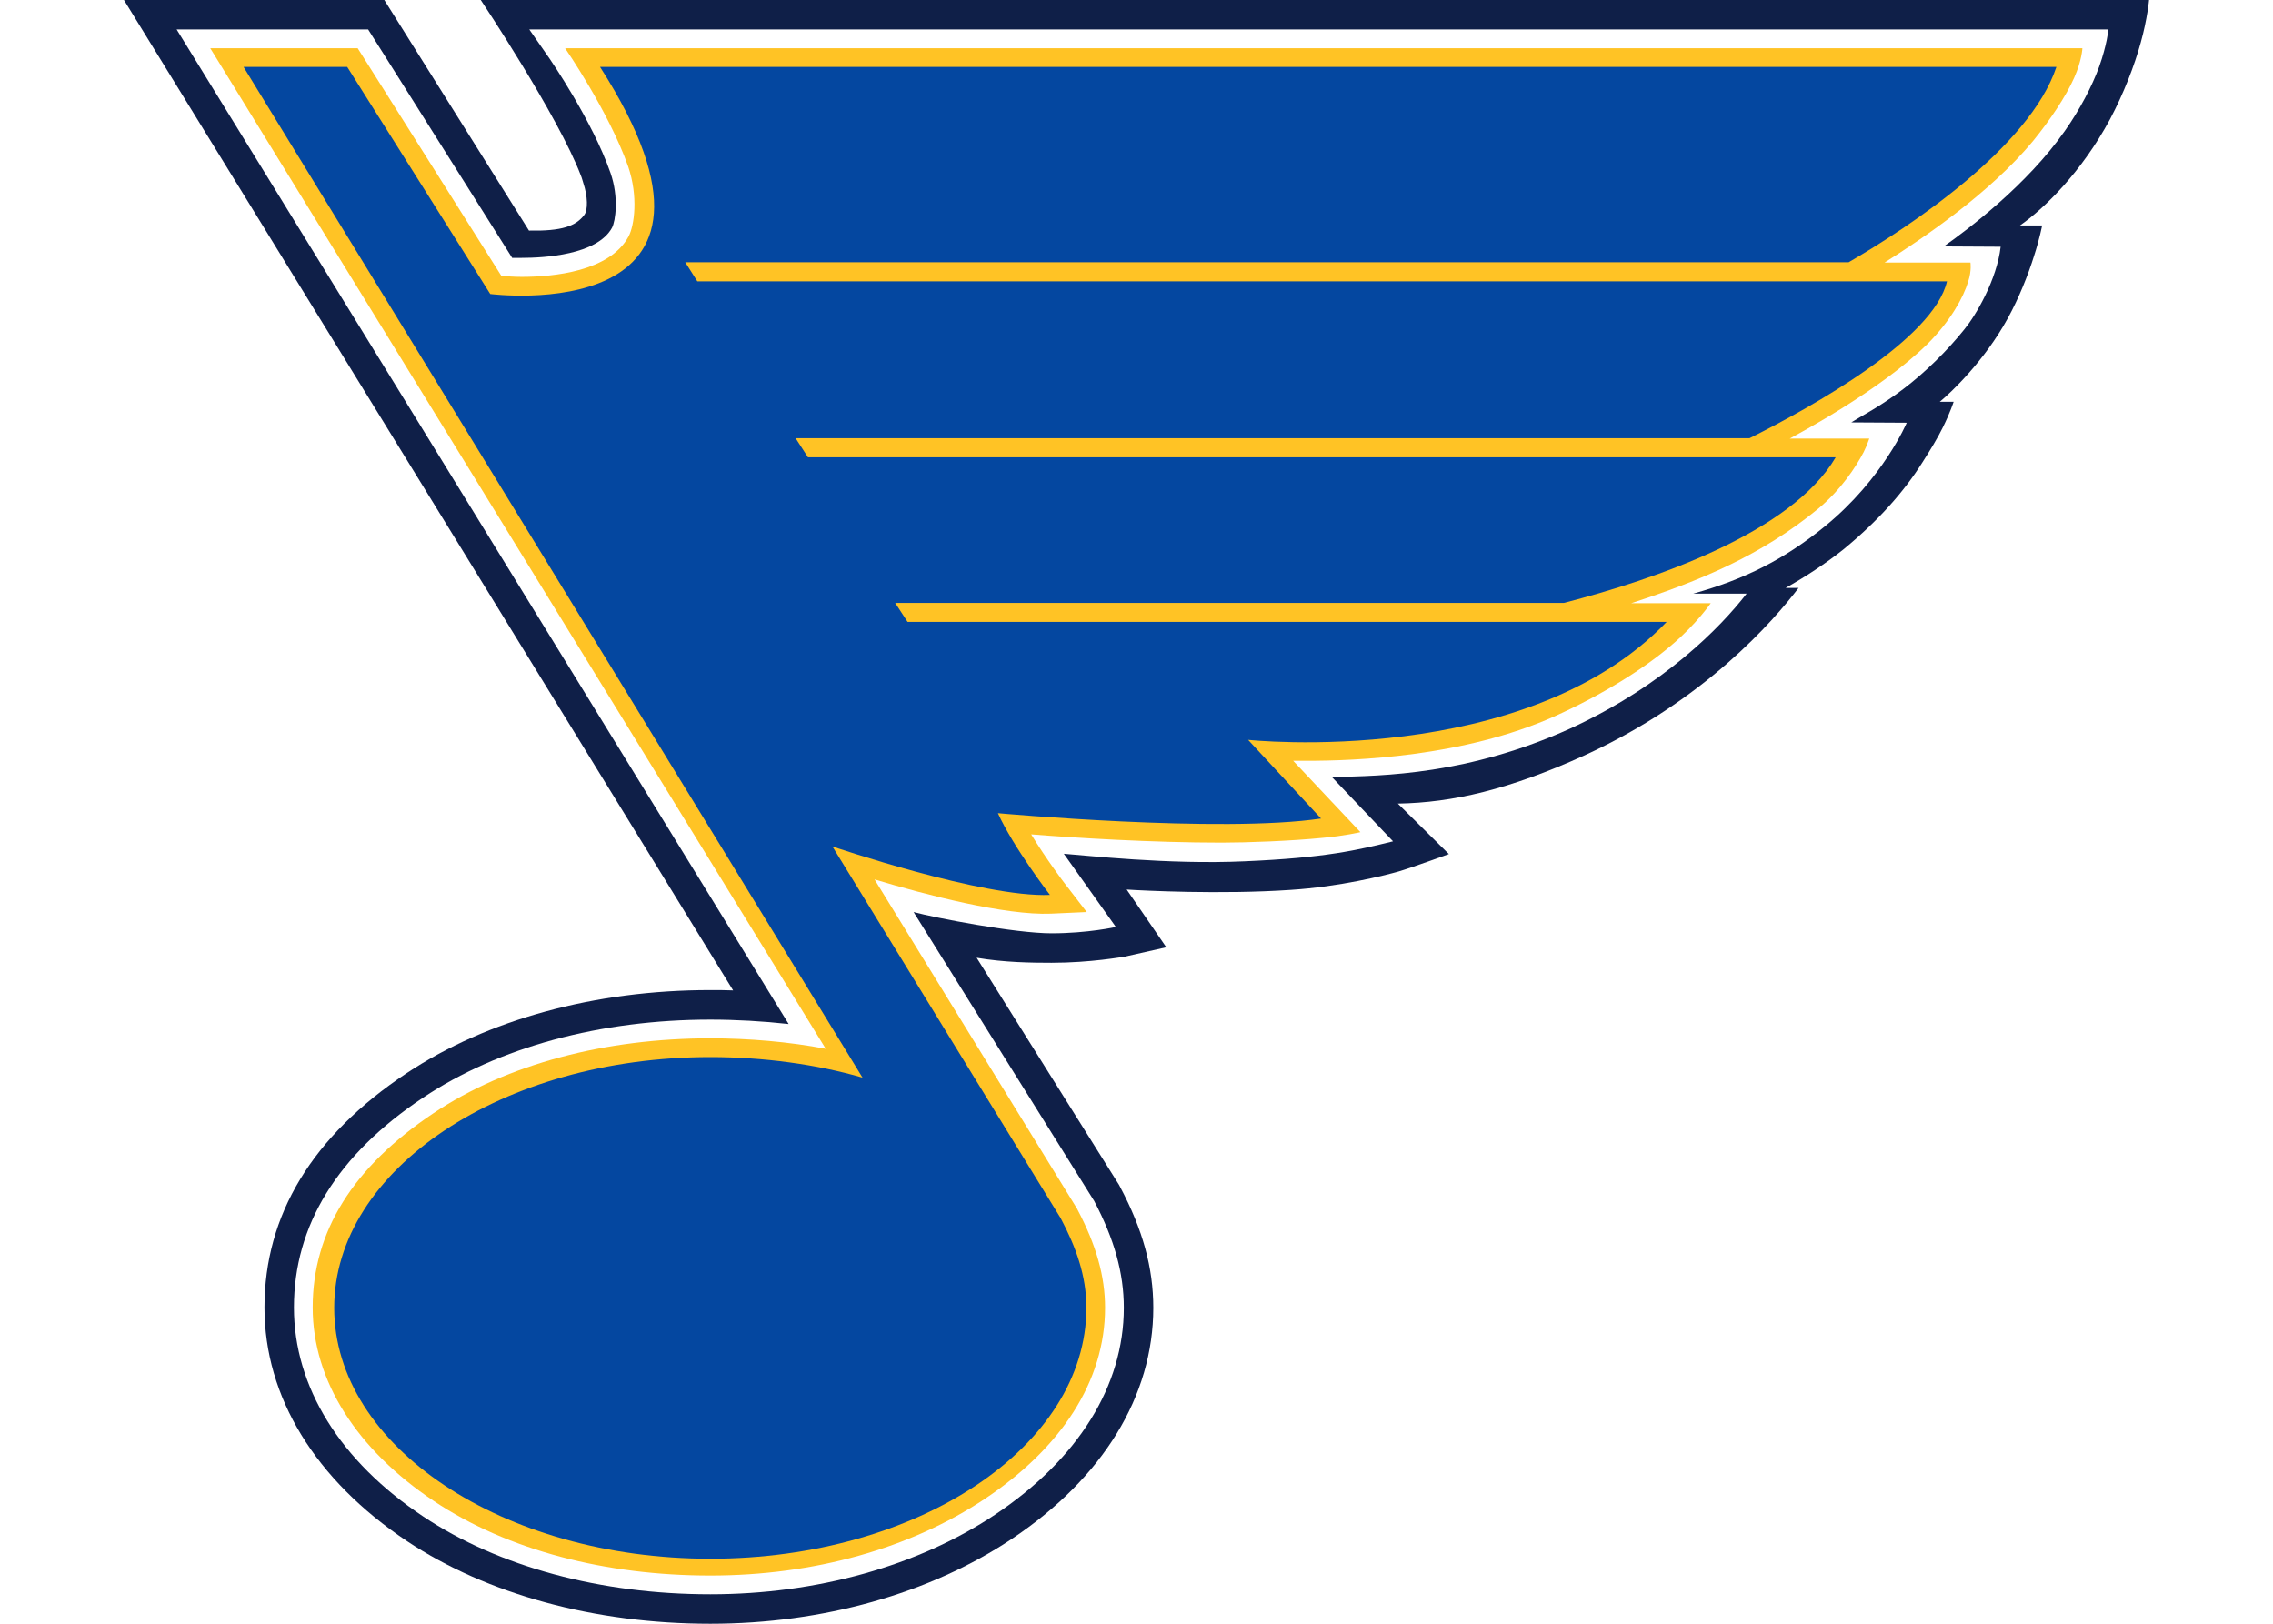
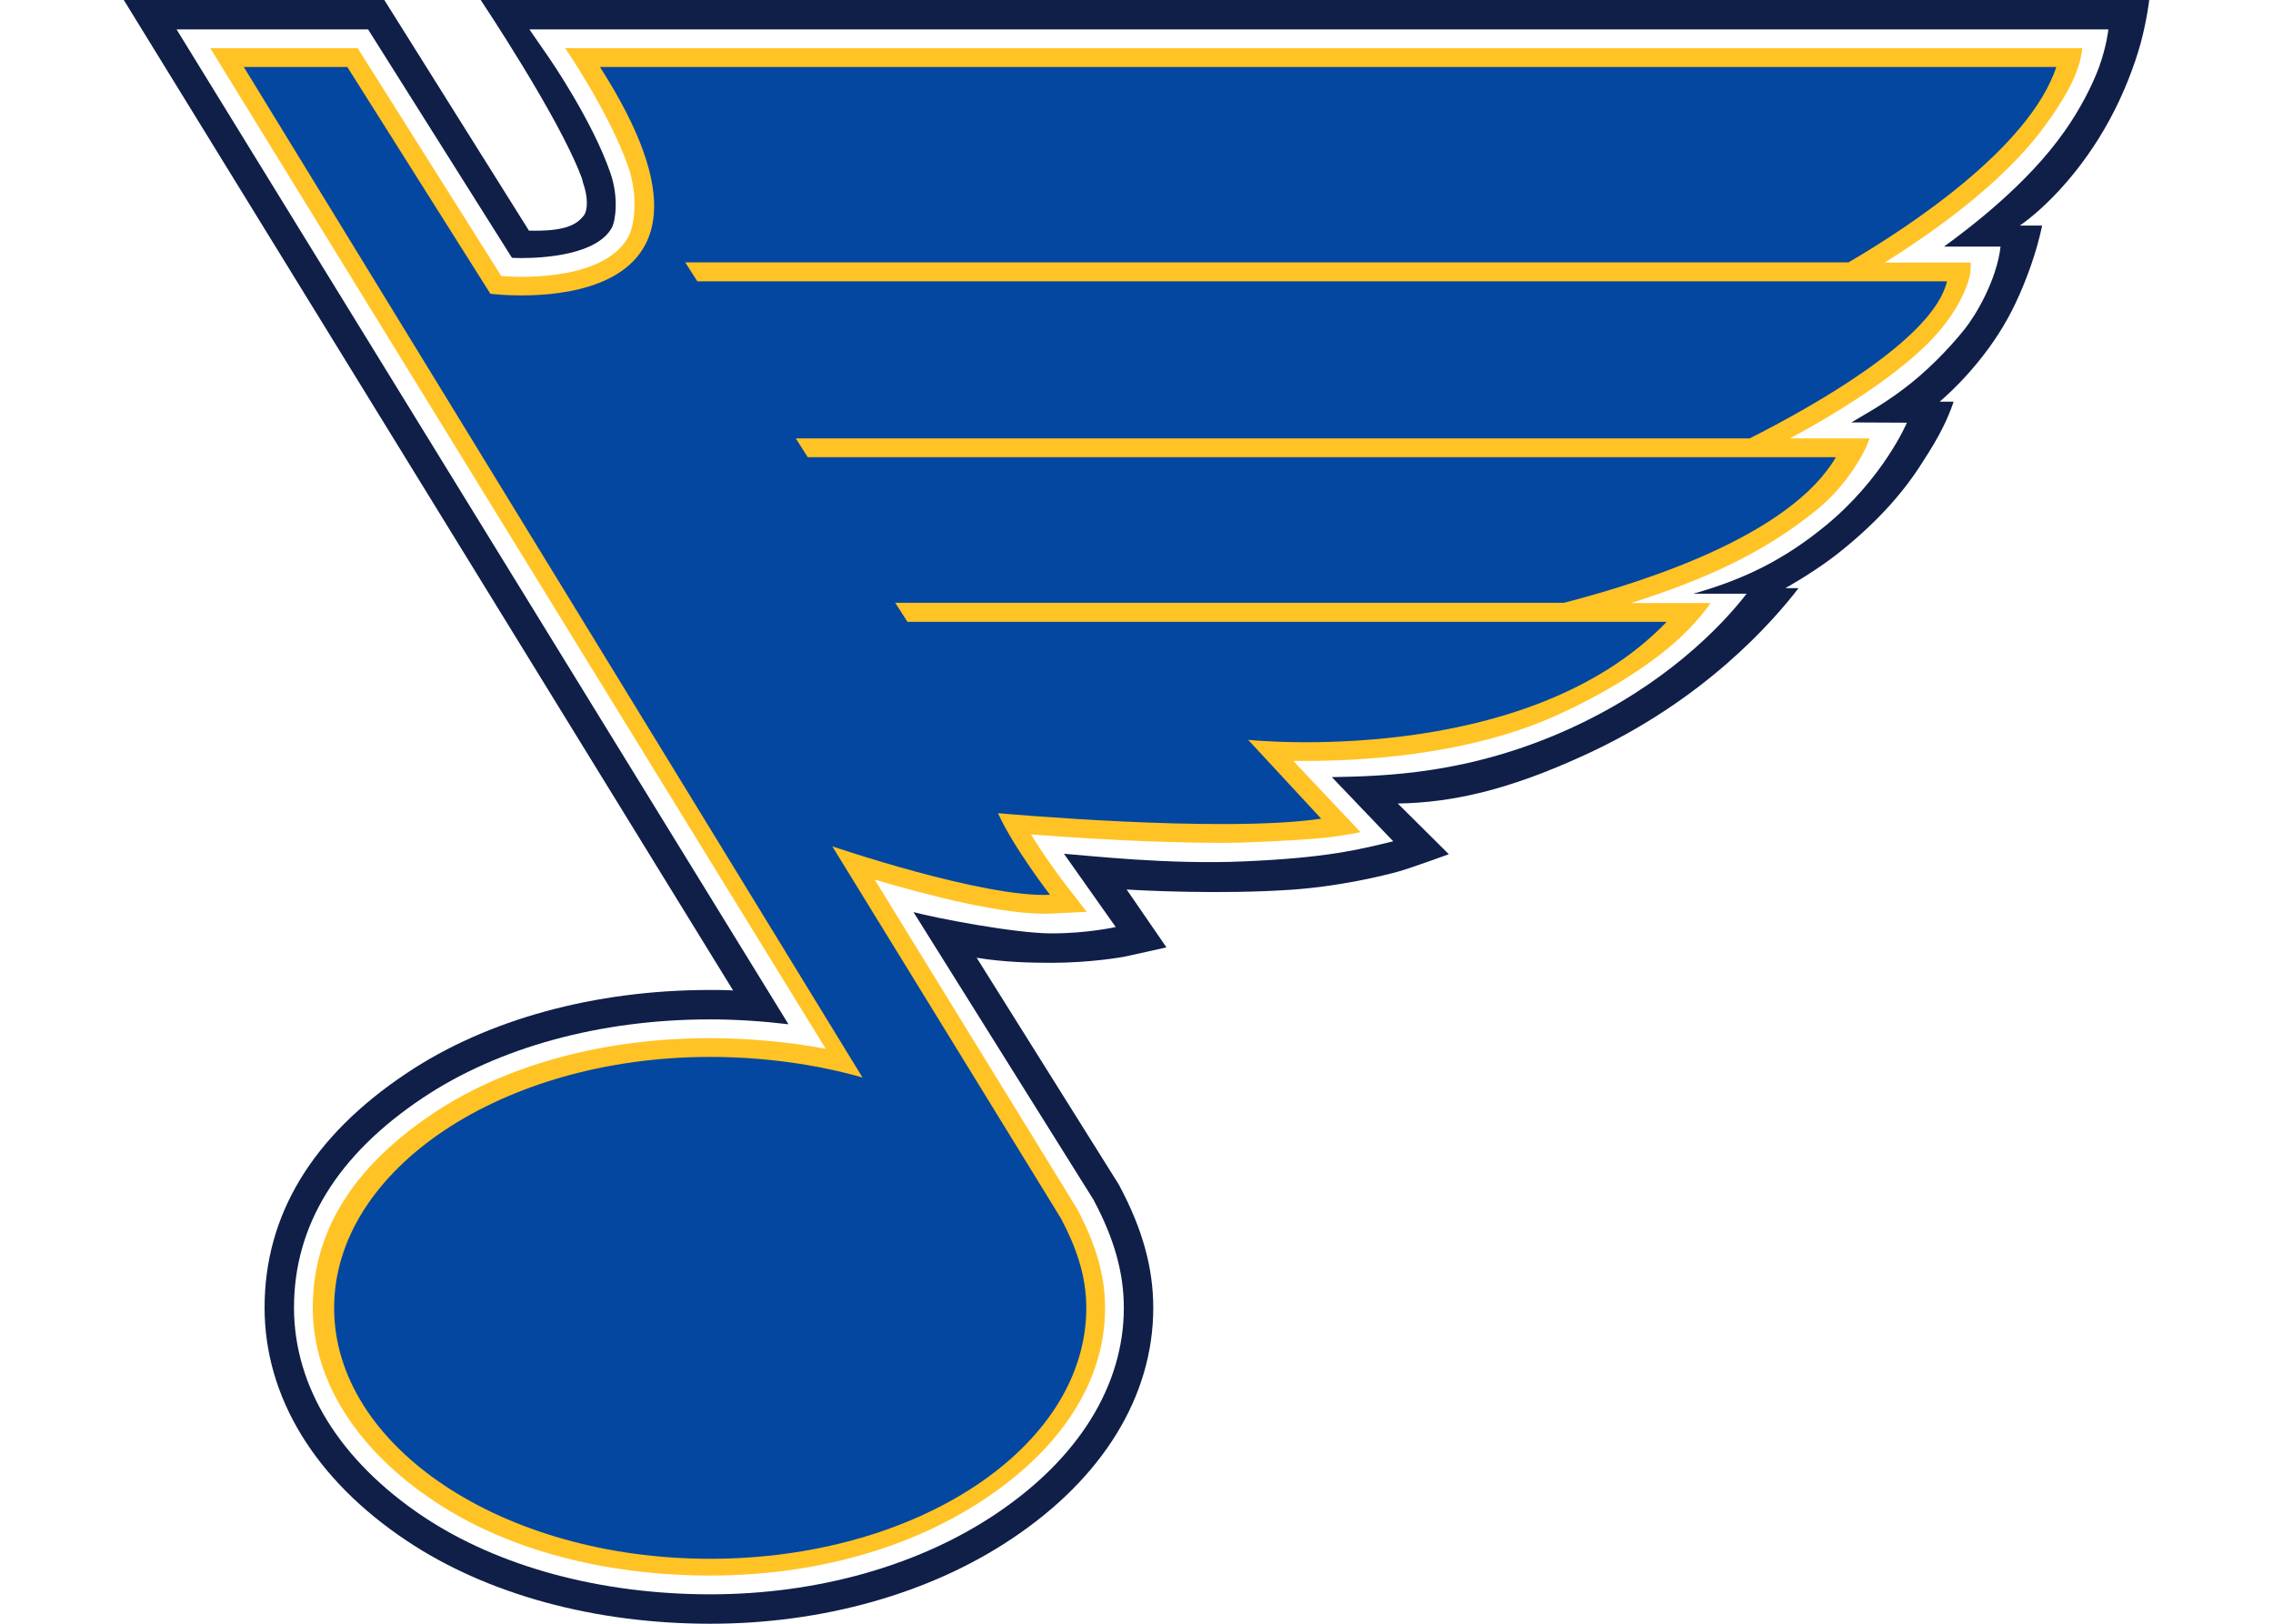
- <svg xmlns="http://www.w3.org/2000/svg" width="28pt" height="20pt" viewBox="0 0 28 20" version="1.1">
+ <svg xmlns="http://www.w3.org/2000/svg" width="35pt" height="25pt" viewBox="0 0 35 25" version="1.1">
  <g id="surface1">
-     <path style=" stroke:none;fill-rule:nonzero;fill:rgb(5.882%,12.157%,28.235%);fill-opacity:1;" d="M 5.922 0 C 5.922 0 6.879 1.434 7.156 2.164 C 7.168 2.191 7.176 2.227 7.184 2.25 C 7.242 2.422 7.242 2.586 7.199 2.645 C 7.094 2.785 6.922 2.848 6.516 2.84 L 4.734 0 L 1.527 0 L 9.031 12.199 C 8.938 12.195 8.84 12.195 8.75 12.195 C 7.328 12.195 6 12.559 5.008 13.219 C 3.848 13.992 3.258 14.965 3.258 16.105 C 3.258 17.207 3.883 18.227 5.016 18.984 C 6 19.637 7.324 20 8.75 20 C 10.133 20 11.453 19.629 12.461 18.957 C 13.586 18.207 14.207 17.195 14.207 16.109 C 14.207 15.617 14.078 15.145 13.797 14.617 L 13.785 14.594 L 12.031 11.797 C 12.371 11.855 12.707 11.859 12.953 11.859 C 13.438 11.859 13.832 11.785 13.848 11.785 C 13.984 11.754 14.367 11.668 14.367 11.668 L 13.879 10.957 C 14.062 10.969 15.039 11.02 15.902 10.961 C 16.504 10.922 17.051 10.785 17.23 10.734 C 17.387 10.688 17.848 10.52 17.848 10.52 L 17.219 9.898 C 17.895 9.887 18.594 9.723 19.508 9.309 C 21 8.629 21.848 7.645 22.156 7.242 L 21.996 7.242 C 22.227 7.113 22.492 6.941 22.715 6.762 C 23.141 6.41 23.453 6.059 23.684 5.691 C 23.781 5.539 23.871 5.391 23.934 5.262 C 24.023 5.082 24.066 4.949 24.066 4.949 L 23.895 4.949 C 24.027 4.84 24.441 4.453 24.734 3.918 C 24.871 3.668 24.984 3.383 25.055 3.156 C 25.125 2.941 25.156 2.777 25.156 2.777 L 24.883 2.777 C 25.18 2.57 25.641 2.121 25.992 1.469 C 26.16 1.152 26.293 0.809 26.371 0.523 C 26.453 0.23 26.473 0 26.473 0 Z M 5.922 0 " />
-     <path style=" stroke:none;fill-rule:nonzero;fill:rgb(100%,100%,100%);fill-opacity:1;" d="M 6.52 0.363 L 6.773 0.727 C 6.777 0.734 7.297 1.488 7.52 2.129 C 7.625 2.43 7.582 2.723 7.539 2.805 C 7.355 3.141 6.699 3.176 6.426 3.176 C 6.387 3.176 6.348 3.176 6.309 3.176 L 4.535 0.363 L 2.176 0.363 L 9.715 12.613 C 9.398 12.578 9.066 12.559 8.75 12.559 C 7.398 12.559 6.141 12.898 5.211 13.52 C 4.156 14.223 3.621 15.094 3.621 16.105 C 3.621 17.082 4.188 17.996 5.215 18.68 C 6.141 19.297 7.395 19.637 8.75 19.637 C 10.062 19.637 11.309 19.289 12.258 18.656 C 13.281 17.973 13.844 17.07 13.844 16.109 C 13.844 15.68 13.727 15.262 13.477 14.789 L 13.469 14.777 L 11.254 11.234 C 11.516 11.305 12.504 11.496 12.953 11.496 C 13.402 11.496 13.746 11.418 13.746 11.418 L 13.105 10.516 C 13.367 10.535 14.391 10.652 15.332 10.609 C 16.336 10.566 16.727 10.469 17.16 10.363 L 16.406 9.57 C 17.051 9.559 18.094 9.539 19.344 8.973 C 20.5 8.441 21.195 7.727 21.516 7.312 L 20.859 7.312 C 21.488 7.137 21.98 6.891 22.484 6.48 C 23.199 5.895 23.488 5.207 23.488 5.207 L 22.805 5.203 C 22.914 5.133 23.168 5.004 23.449 4.789 C 23.707 4.594 23.988 4.32 24.199 4.055 C 24.34 3.883 24.598 3.445 24.645 3.039 L 23.945 3.035 C 24.238 2.828 24.969 2.281 25.438 1.609 C 25.617 1.355 25.773 1.059 25.859 0.82 C 25.953 0.559 25.973 0.363 25.973 0.363 Z M 6.52 0.363 " />
-     <path style=" stroke:none;fill-rule:nonzero;fill:rgb(100%,76.471%,14.51%);fill-opacity:1;" d="M 6.961 0.594 C 6.961 0.594 7.5 1.375 7.738 2.051 C 7.863 2.418 7.816 2.777 7.742 2.914 C 7.508 3.344 6.816 3.41 6.426 3.41 C 6.324 3.41 6.238 3.402 6.176 3.398 L 4.406 0.594 L 2.59 0.594 L 10.172 12.918 C 9.727 12.832 9.219 12.789 8.75 12.789 C 7.465 12.789 6.25 13.102 5.34 13.711 C 4.348 14.375 3.852 15.168 3.852 16.105 C 3.852 17.012 4.402 17.859 5.344 18.488 C 6.258 19.098 7.465 19.406 8.75 19.406 C 10.031 19.406 11.219 19.07 12.133 18.461 C 13.07 17.836 13.613 17.016 13.613 16.109 C 13.613 15.719 13.504 15.336 13.273 14.898 L 13.27 14.891 L 10.773 10.832 C 11.406 11.023 12.387 11.277 12.945 11.254 L 13.387 11.234 L 13.117 10.883 C 13.113 10.879 12.891 10.586 12.703 10.277 C 13.238 10.32 14.191 10.379 15.047 10.379 C 15.363 10.379 15.902 10.359 16.293 10.32 C 16.559 10.297 16.758 10.25 16.758 10.25 L 15.93 9.371 C 15.98 9.371 16.035 9.371 16.094 9.371 C 16.691 9.371 18.027 9.324 19.148 8.824 C 19.73 8.562 20.254 8.238 20.605 7.934 C 20.895 7.688 21.074 7.43 21.074 7.43 L 20.094 7.43 C 20.949 7.152 21.699 6.84 22.398 6.266 C 22.68 6.031 22.863 5.75 22.957 5.57 C 23 5.484 23.02 5.418 23.027 5.402 L 22.047 5.402 C 22.137 5.352 23.16 4.812 23.746 4.234 C 24.027 3.953 24.188 3.66 24.246 3.465 C 24.289 3.332 24.273 3.234 24.273 3.234 L 23.215 3.234 C 23.68 2.941 24.504 2.387 25.043 1.738 C 25.25 1.484 25.449 1.188 25.551 0.957 C 25.645 0.746 25.652 0.594 25.652 0.594 Z M 6.961 0.594 " />
-     <path style=" stroke:none;fill-rule:nonzero;fill:rgb(1.569%,27.843%,62.745%);fill-opacity:1;" d="M 25.332 0.824 L 7.391 0.824 C 9.465 4.062 6.039 3.621 6.039 3.621 L 4.277 0.824 L 3 0.824 L 10.625 13.273 C 10.059 13.109 9.406 13.02 8.75 13.02 C 6.191 13.02 4.117 14.402 4.117 16.109 C 4.117 17.816 6.191 19.199 8.75 19.199 C 11.309 19.199 13.383 17.816 13.383 16.109 C 13.383 15.711 13.254 15.359 13.066 15.004 L 10.254 10.426 C 10.254 10.426 12.113 11.059 12.934 11.023 C 12.934 11.023 12.484 10.438 12.293 10.016 C 12.293 10.016 15.043 10.266 16.273 10.082 L 15.375 9.113 C 15.375 9.113 18.785 9.477 20.531 7.66 L 11.18 7.66 L 11.027 7.426 L 19.266 7.426 C 20.387 7.137 22.07 6.562 22.613 5.633 L 9.953 5.633 L 9.801 5.398 L 21.551 5.398 C 22.34 5.004 23.82 4.172 23.984 3.465 L 8.59 3.465 L 8.441 3.23 L 22.773 3.23 C 23.512 2.801 25 1.82 25.332 0.824 Z M 25.332 0.824 " />
+     <path style=" stroke:none;fill-rule:nonzero;fill:rgb(5.882%,12.157%,28.235%);fill-opacity:1;" d="M 7.402 0 C 7.402 0 8.598 1.789 8.945 2.707 C 8.961 2.738 8.969 2.781 8.977 2.812 C 9.055 3.027 9.051 3.23 8.996 3.309 C 8.871 3.484 8.652 3.562 8.145 3.551 L 5.918 0 L 1.906 0 L 11.289 15.25 C 11.168 15.242 11.051 15.242 10.934 15.242 C 9.16 15.242 7.5 15.695 6.262 16.523 C 4.809 17.492 4.074 18.707 4.074 20.133 C 4.074 21.508 4.852 22.785 6.27 23.727 C 7.5 24.547 9.156 25 10.938 25 C 12.668 25 14.316 24.535 15.574 23.695 C 16.984 22.758 17.758 21.492 17.758 20.137 C 17.758 19.523 17.594 18.93 17.246 18.273 L 17.23 18.242 L 15.039 14.746 C 15.465 14.816 15.883 14.824 16.191 14.824 C 16.797 14.824 17.293 14.734 17.312 14.73 C 17.48 14.695 17.961 14.586 17.961 14.586 L 17.348 13.695 C 17.578 13.711 18.801 13.773 19.879 13.699 C 20.633 13.648 21.312 13.48 21.535 13.418 C 21.73 13.363 22.309 13.152 22.309 13.152 L 21.523 12.371 C 22.371 12.359 23.242 12.156 24.383 11.633 C 26.25 10.785 27.309 9.555 27.695 9.055 L 27.492 9.055 C 27.781 8.891 28.117 8.676 28.391 8.449 C 28.926 8.012 29.316 7.574 29.605 7.113 C 29.727 6.926 29.84 6.738 29.918 6.578 C 30.031 6.352 30.082 6.184 30.082 6.184 L 29.867 6.184 C 30.031 6.047 30.551 5.566 30.918 4.898 C 31.09 4.586 31.23 4.227 31.32 3.945 C 31.406 3.676 31.445 3.473 31.445 3.473 L 31.102 3.473 C 31.473 3.215 32.051 2.648 32.488 1.836 C 32.703 1.441 32.867 1.012 32.965 0.656 C 33.062 0.289 33.094 0 33.094 0 Z M 7.402 0 " />
+     <path style=" stroke:none;fill-rule:nonzero;fill:rgb(100%,100%,100%);fill-opacity:1;" d="M 8.152 0.453 L 8.465 0.906 C 8.473 0.918 9.121 1.859 9.398 2.66 C 9.531 3.039 9.477 3.402 9.422 3.504 C 9.191 3.926 8.371 3.973 8.031 3.973 C 7.98 3.973 7.934 3.973 7.883 3.969 L 5.668 0.453 L 2.719 0.453 L 12.141 15.77 C 11.746 15.723 11.336 15.695 10.934 15.695 C 9.246 15.695 7.676 16.125 6.512 16.902 C 5.195 17.781 4.527 18.867 4.527 20.133 C 4.527 21.352 5.234 22.492 6.52 23.352 C 7.676 24.121 9.246 24.547 10.938 24.547 C 12.578 24.547 14.137 24.109 15.324 23.316 C 16.602 22.465 17.305 21.336 17.305 20.137 C 17.305 19.602 17.16 19.078 16.844 18.484 L 16.836 18.469 L 14.066 14.043 C 14.398 14.133 15.629 14.371 16.191 14.371 C 16.75 14.371 17.18 14.273 17.18 14.273 L 16.383 13.145 C 16.711 13.168 17.992 13.316 19.164 13.262 C 20.422 13.207 20.906 13.086 21.453 12.953 L 20.508 11.965 C 21.312 11.949 22.617 11.926 24.18 11.215 C 25.625 10.555 26.496 9.656 26.895 9.141 L 26.074 9.141 C 26.863 8.918 27.477 8.613 28.105 8.098 C 29 7.367 29.363 6.508 29.363 6.508 L 28.508 6.504 C 28.645 6.418 28.961 6.254 29.312 5.988 C 29.637 5.746 29.984 5.402 30.25 5.07 C 30.426 4.852 30.746 4.309 30.805 3.797 L 29.934 3.797 C 30.297 3.531 31.211 2.852 31.797 2.012 C 32.023 1.691 32.215 1.324 32.324 1.027 C 32.441 0.699 32.465 0.453 32.465 0.453 Z M 8.152 0.453 " />
+     <path style=" stroke:none;fill-rule:nonzero;fill:rgb(100%,76.471%,14.51%);fill-opacity:1;" d="M 8.703 0.742 C 8.703 0.742 9.375 1.719 9.672 2.562 C 9.832 3.023 9.77 3.469 9.676 3.645 C 9.383 4.18 8.52 4.262 8.031 4.262 C 7.906 4.262 7.797 4.254 7.719 4.25 L 5.508 0.742 L 3.238 0.742 L 12.715 16.148 C 12.156 16.043 11.527 15.984 10.934 15.984 C 9.332 15.984 7.816 16.379 6.672 17.141 C 5.434 17.969 4.816 18.961 4.816 20.133 C 4.816 21.266 5.504 22.324 6.68 23.109 C 7.82 23.871 9.332 24.258 10.938 24.258 C 12.539 24.258 14.023 23.84 15.164 23.078 C 16.34 22.293 17.016 21.27 17.016 20.137 C 17.016 19.648 16.879 19.168 16.59 18.621 L 16.586 18.613 L 13.469 13.543 C 14.258 13.777 15.484 14.098 16.18 14.066 L 16.734 14.039 L 16.395 13.602 C 16.391 13.598 16.113 13.234 15.875 12.848 C 16.547 12.898 17.742 12.977 18.809 12.977 C 19.203 12.977 19.879 12.945 20.367 12.902 C 20.699 12.867 20.949 12.812 20.949 12.812 L 19.914 11.715 C 19.977 11.715 20.043 11.715 20.117 11.715 C 20.863 11.715 22.535 11.652 23.938 11.027 C 24.664 10.703 25.316 10.301 25.758 9.918 C 26.121 9.609 26.34 9.285 26.34 9.285 L 25.117 9.285 C 26.184 8.941 27.125 8.547 27.996 7.832 C 28.348 7.539 28.578 7.188 28.695 6.965 C 28.754 6.855 28.777 6.773 28.785 6.75 L 27.559 6.75 C 27.672 6.691 28.953 6.016 29.68 5.293 C 30.035 4.941 30.234 4.578 30.309 4.328 C 30.359 4.168 30.344 4.043 30.344 4.043 L 29.02 4.043 C 29.602 3.68 30.629 2.984 31.305 2.172 C 31.566 1.855 31.812 1.484 31.938 1.195 C 32.055 0.93 32.062 0.742 32.062 0.742 Z M 8.703 0.742 " />
+     <path style=" stroke:none;fill-rule:nonzero;fill:rgb(1.569%,27.843%,62.745%);fill-opacity:1;" d="M 31.664 1.031 L 9.238 1.031 C 11.832 5.074 7.551 4.523 7.551 4.523 L 5.348 1.031 L 3.754 1.031 L 13.281 16.59 C 12.574 16.387 11.758 16.273 10.934 16.273 C 7.738 16.273 5.145 18.004 5.145 20.137 C 5.145 22.273 7.738 24 10.934 24 C 14.137 24 16.727 22.273 16.727 20.137 C 16.727 19.641 16.57 19.199 16.336 18.758 L 12.816 13.031 C 12.816 13.031 15.141 13.824 16.168 13.777 C 16.168 13.777 15.605 13.047 15.367 12.52 C 15.367 12.52 18.801 12.832 20.344 12.605 L 19.219 11.391 C 19.219 11.391 23.48 11.844 25.664 9.574 L 13.973 9.574 L 13.785 9.281 L 24.082 9.281 C 25.484 8.918 27.586 8.203 28.27 7.039 L 12.438 7.039 L 12.254 6.75 L 26.941 6.75 C 27.922 6.254 29.773 5.215 29.98 4.332 L 10.738 4.332 L 10.551 4.039 L 28.465 4.039 C 29.387 3.5 31.25 2.277 31.664 1.031 Z M 31.664 1.031 " />
  </g>
</svg>
